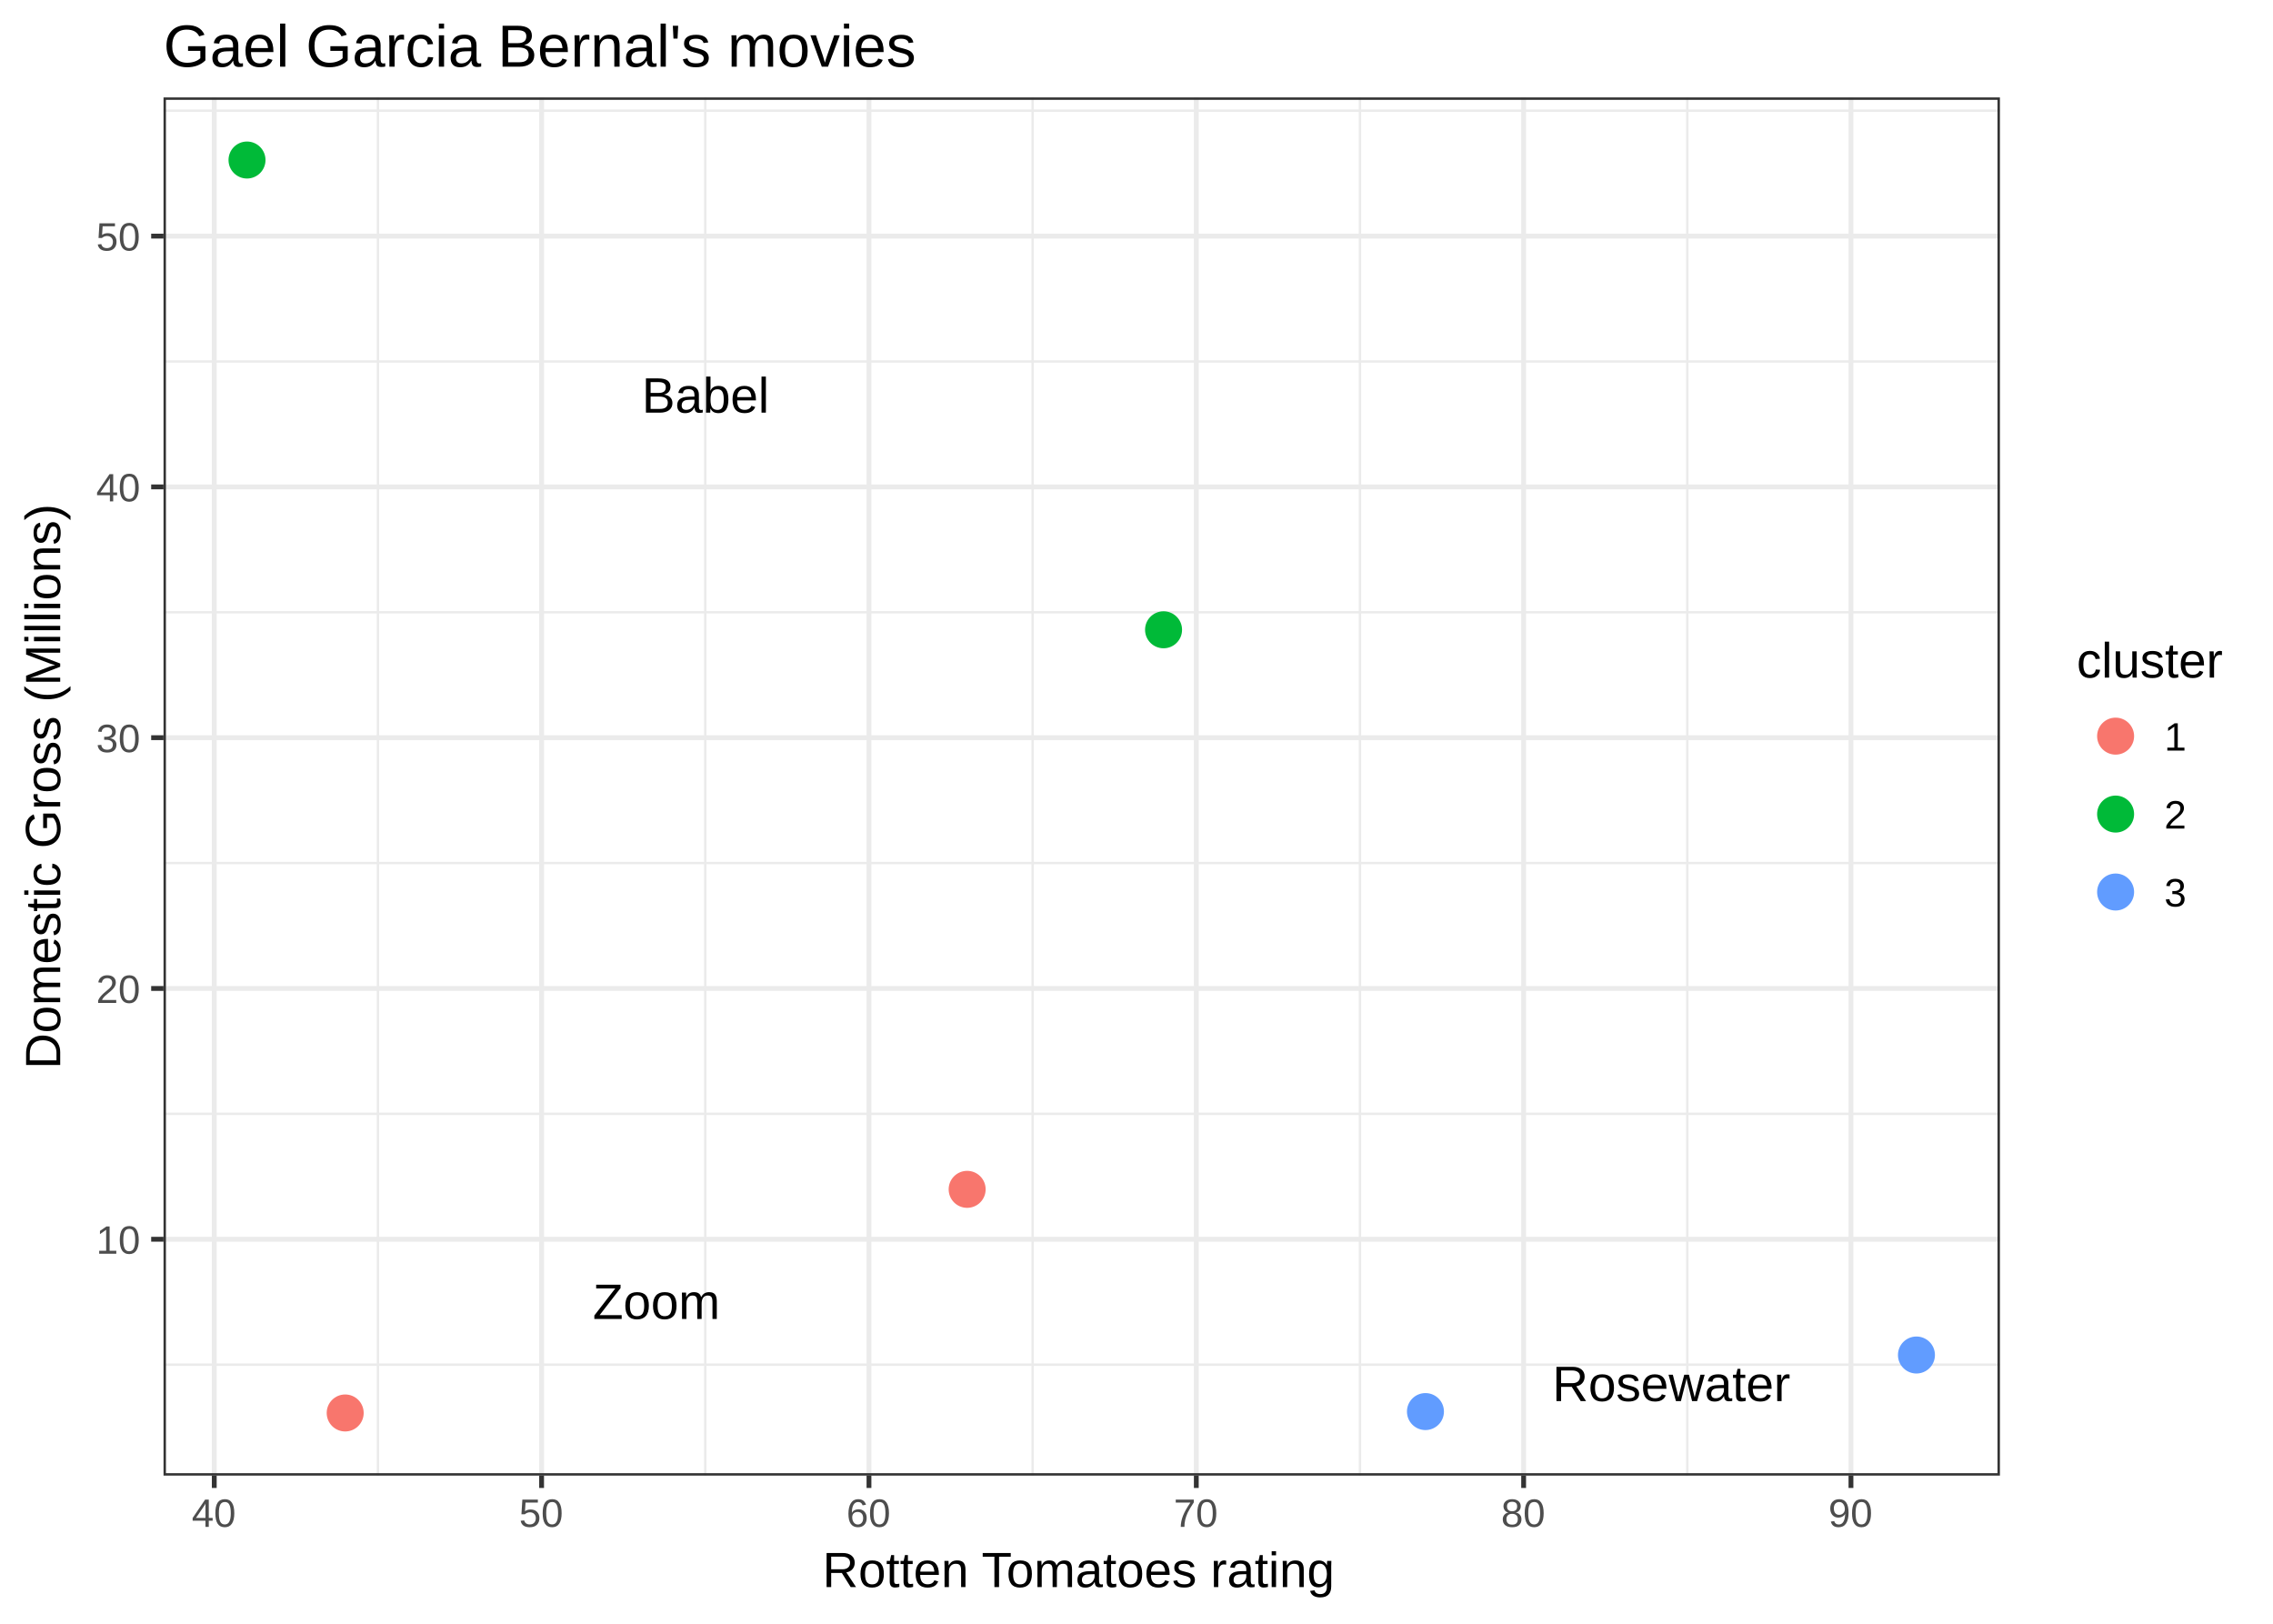
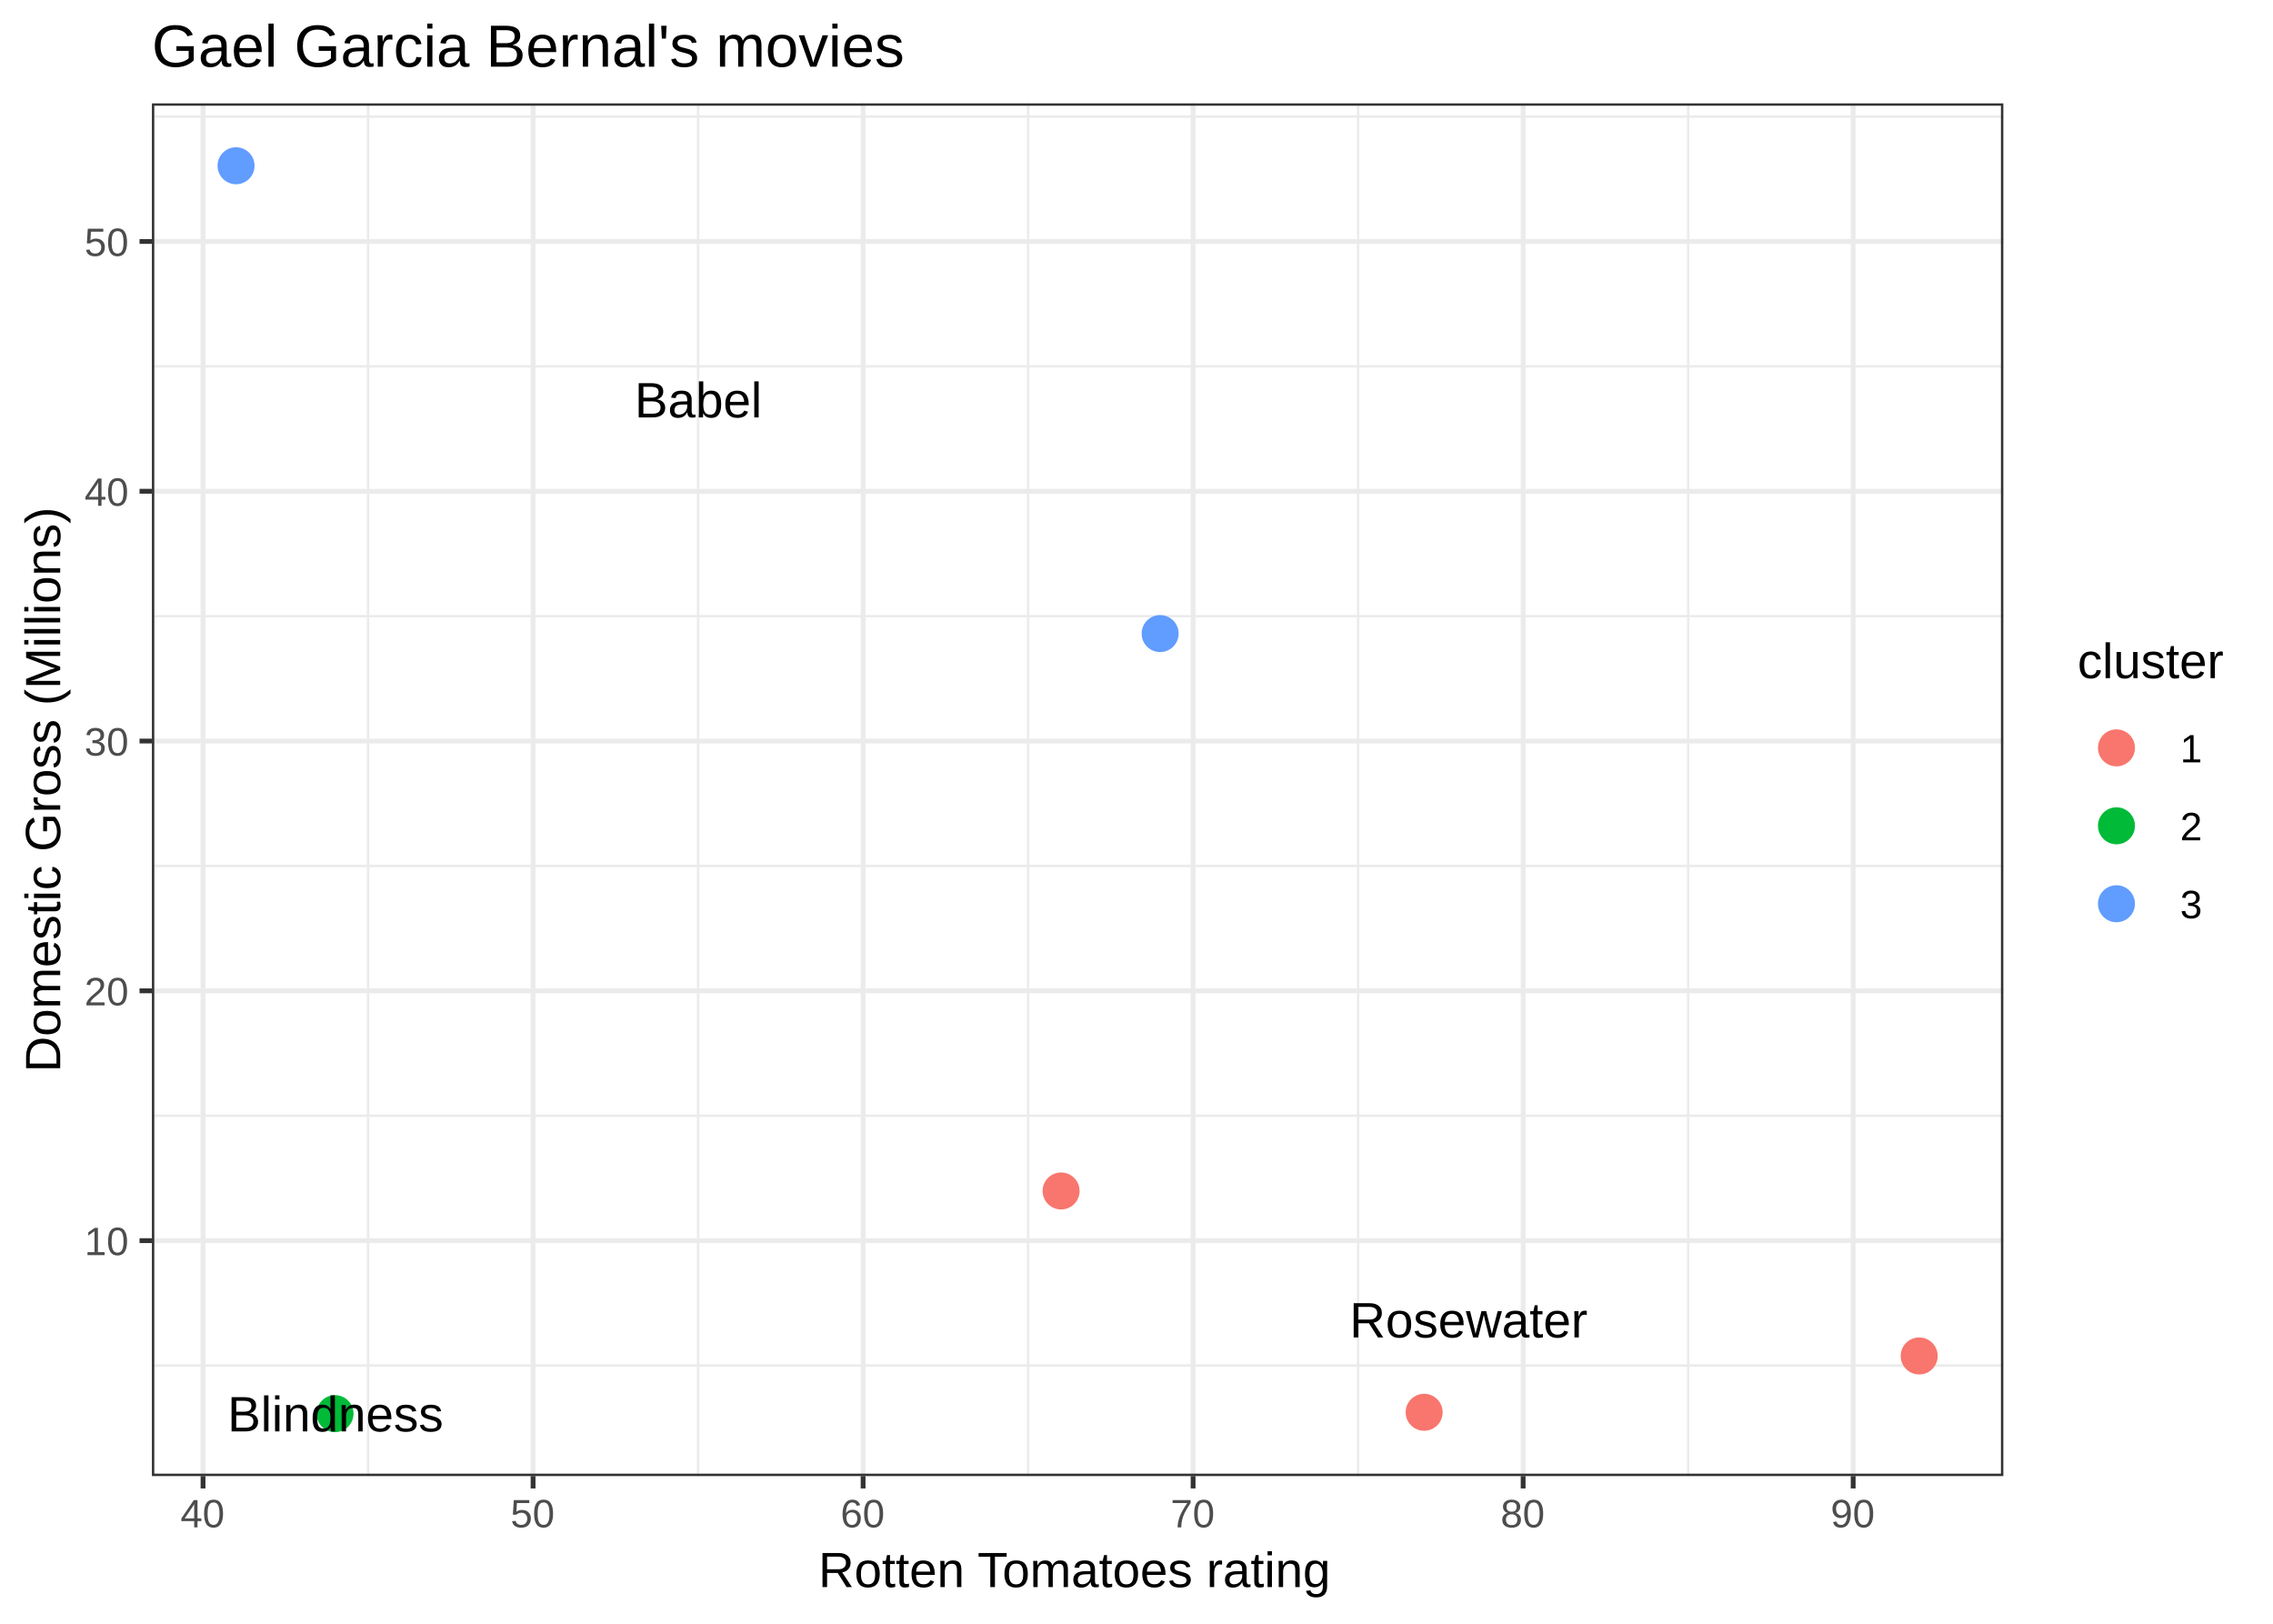
<svg xmlns="http://www.w3.org/2000/svg" viewBox="0 0 504.00 360.00">
  <defs>
    <style type="text/css">
    line, polyline, path, rect, circle {
      fill: none;
      stroke: #000000;
      stroke-linecap: round;
      stroke-linejoin: round;
      stroke-miterlimit: 10.00;
    }
  </style>
  </defs>
  <rect width="100%" height="100%" style="stroke: none; fill: #FFFFFF;" />
  <rect x="0.00" y="0.00" width="504.00" height="360.00" style="stroke-width: 1.07; stroke: #FFFFFF; fill: #FFFFFF;" />
  <defs>
-     <clipPath id="cpMzYuMjYwMnw0NDMuNDQ4fDMyNy4xNTd8MjEuNTk1Mw==">
-       <rect x="36.26" y="21.60" width="407.19" height="305.56" />
+     <clipPath id="cpMzMuNjc2NHw0NDQuMjA4fDMyNy4yNTd8MjIuOTExNA==">
+       <rect x="33.68" y="22.91" width="410.53" height="304.35" />
    </clipPath>
  </defs>
-   <rect x="36.26" y="21.60" width="407.19" height="305.56" style="stroke-width: 1.07; stroke: none; fill: #FFFFFF;" clip-path="url(#cpMzYuMjYwMnw0NDMuNDQ4fDMyNy4xNTd8MjEuNTk1Mw==)" />
-   <polyline points="36.26,302.56 443.45,302.56 " style="stroke-width: 0.53; stroke: #EBEBEB; stroke-linecap: butt;" clip-path="url(#cpMzYuMjYwMnw0NDMuNDQ4fDMyNy4xNTd8MjEuNTk1Mw==)" />
-   <polyline points="36.26,246.95 443.45,246.95 " style="stroke-width: 0.53; stroke: #EBEBEB; stroke-linecap: butt;" clip-path="url(#cpMzYuMjYwMnw0NDMuNDQ4fDMyNy4xNTd8MjEuNTk1Mw==)" />
-   <polyline points="36.26,191.35 443.45,191.35 " style="stroke-width: 0.53; stroke: #EBEBEB; stroke-linecap: butt;" clip-path="url(#cpMzYuMjYwMnw0NDMuNDQ4fDMyNy4xNTd8MjEuNTk1Mw==)" />
-   <polyline points="36.26,135.75 443.45,135.75 " style="stroke-width: 0.53; stroke: #EBEBEB; stroke-linecap: butt;" clip-path="url(#cpMzYuMjYwMnw0NDMuNDQ4fDMyNy4xNTd8MjEuNTk1Mw==)" />
-   <polyline points="36.26,80.15 443.45,80.15 " style="stroke-width: 0.53; stroke: #EBEBEB; stroke-linecap: butt;" clip-path="url(#cpMzYuMjYwMnw0NDMuNDQ4fDMyNy4xNTd8MjEuNTk1Mw==)" />
-   <polyline points="36.26,24.54 443.45,24.54 " style="stroke-width: 0.53; stroke: #EBEBEB; stroke-linecap: butt;" clip-path="url(#cpMzYuMjYwMnw0NDMuNDQ4fDMyNy4xNTd8MjEuNTk1Mw==)" />
-   <polyline points="83.80,327.16 83.80,21.60 " style="stroke-width: 0.53; stroke: #EBEBEB; stroke-linecap: butt;" clip-path="url(#cpMzYuMjYwMnw0NDMuNDQ4fDMyNy4xNTd8MjEuNTk1Mw==)" />
-   <polyline points="156.38,327.16 156.38,21.60 " style="stroke-width: 0.53; stroke: #EBEBEB; stroke-linecap: butt;" clip-path="url(#cpMzYuMjYwMnw0NDMuNDQ4fDMyNy4xNTd8MjEuNTk1Mw==)" />
-   <polyline points="228.97,327.16 228.97,21.60 " style="stroke-width: 0.53; stroke: #EBEBEB; stroke-linecap: butt;" clip-path="url(#cpMzYuMjYwMnw0NDMuNDQ4fDMyNy4xNTd8MjEuNTk1Mw==)" />
-   <polyline points="301.55,327.16 301.55,21.60 " style="stroke-width: 0.53; stroke: #EBEBEB; stroke-linecap: butt;" clip-path="url(#cpMzYuMjYwMnw0NDMuNDQ4fDMyNy4xNTd8MjEuNTk1Mw==)" />
-   <polyline points="374.13,327.16 374.13,21.60 " style="stroke-width: 0.53; stroke: #EBEBEB; stroke-linecap: butt;" clip-path="url(#cpMzYuMjYwMnw0NDMuNDQ4fDMyNy4xNTd8MjEuNTk1Mw==)" />
-   <polyline points="36.26,274.75 443.45,274.75 " style="stroke-width: 1.07; stroke: #EBEBEB; stroke-linecap: butt;" clip-path="url(#cpMzYuMjYwMnw0NDMuNDQ4fDMyNy4xNTd8MjEuNTk1Mw==)" />
-   <polyline points="36.26,219.15 443.45,219.15 " style="stroke-width: 1.07; stroke: #EBEBEB; stroke-linecap: butt;" clip-path="url(#cpMzYuMjYwMnw0NDMuNDQ4fDMyNy4xNTd8MjEuNTk1Mw==)" />
-   <polyline points="36.26,163.55 443.45,163.55 " style="stroke-width: 1.07; stroke: #EBEBEB; stroke-linecap: butt;" clip-path="url(#cpMzYuMjYwMnw0NDMuNDQ4fDMyNy4xNTd8MjEuNTk1Mw==)" />
-   <polyline points="36.26,107.95 443.45,107.95 " style="stroke-width: 1.07; stroke: #EBEBEB; stroke-linecap: butt;" clip-path="url(#cpMzYuMjYwMnw0NDMuNDQ4fDMyNy4xNTd8MjEuNTk1Mw==)" />
-   <polyline points="36.26,52.35 443.45,52.35 " style="stroke-width: 1.07; stroke: #EBEBEB; stroke-linecap: butt;" clip-path="url(#cpMzYuMjYwMnw0NDMuNDQ4fDMyNy4xNTd8MjEuNTk1Mw==)" />
-   <polyline points="47.51,327.16 47.51,21.60 " style="stroke-width: 1.07; stroke: #EBEBEB; stroke-linecap: butt;" clip-path="url(#cpMzYuMjYwMnw0NDMuNDQ4fDMyNy4xNTd8MjEuNTk1Mw==)" />
-   <polyline points="120.09,327.16 120.09,21.60 " style="stroke-width: 1.07; stroke: #EBEBEB; stroke-linecap: butt;" clip-path="url(#cpMzYuMjYwMnw0NDMuNDQ4fDMyNy4xNTd8MjEuNTk1Mw==)" />
-   <polyline points="192.68,327.16 192.68,21.60 " style="stroke-width: 1.07; stroke: #EBEBEB; stroke-linecap: butt;" clip-path="url(#cpMzYuMjYwMnw0NDMuNDQ4fDMyNy4xNTd8MjEuNTk1Mw==)" />
-   <polyline points="265.26,327.16 265.26,21.60 " style="stroke-width: 1.07; stroke: #EBEBEB; stroke-linecap: butt;" clip-path="url(#cpMzYuMjYwMnw0NDMuNDQ4fDMyNy4xNTd8MjEuNTk1Mw==)" />
-   <polyline points="337.84,327.16 337.84,21.60 " style="stroke-width: 1.07; stroke: #EBEBEB; stroke-linecap: butt;" clip-path="url(#cpMzYuMjYwMnw0NDMuNDQ4fDMyNy4xNTd8MjEuNTk1Mw==)" />
-   <polyline points="410.42,327.16 410.42,21.60 " style="stroke-width: 1.07; stroke: #EBEBEB; stroke-linecap: butt;" clip-path="url(#cpMzYuMjYwMnw0NDMuNDQ4fDMyNy4xNTd8MjEuNTk1Mw==)" />
-   <circle cx="214.45" cy="263.69" r="2.81pt" style="stroke-width: 0.71; stroke: #F8766D; fill: #F8766D;" clip-path="url(#cpMzYuMjYwMnw0NDMuNDQ4fDMyNy4xNTd8MjEuNTk1Mw==)" />
-   <circle cx="316.07" cy="312.96" r="2.81pt" style="stroke-width: 0.71; stroke: #619CFF; fill: #619CFF;" clip-path="url(#cpMzYuMjYwMnw0NDMuNDQ4fDMyNy4xNTd8MjEuNTk1Mw==)" />
-   <circle cx="54.77" cy="35.48" r="2.81pt" style="stroke-width: 0.71; stroke: #00BA38; fill: #00BA38;" clip-path="url(#cpMzYuMjYwMnw0NDMuNDQ4fDMyNy4xNTd8MjEuNTk1Mw==)" />
-   <circle cx="76.54" cy="313.27" r="2.81pt" style="stroke-width: 0.71; stroke: #F8766D; fill: #F8766D;" clip-path="url(#cpMzYuMjYwMnw0NDMuNDQ4fDMyNy4xNTd8MjEuNTk1Mw==)" />
-   <circle cx="258.00" cy="139.63" r="2.81pt" style="stroke-width: 0.71; stroke: #00BA38; fill: #00BA38;" clip-path="url(#cpMzYuMjYwMnw0NDMuNDQ4fDMyNy4xNTd8MjEuNTk1Mw==)" />
-   <circle cx="424.94" cy="300.42" r="2.81pt" style="stroke-width: 0.71; stroke: #619CFF; fill: #619CFF;" clip-path="url(#cpMzYuMjYwMnw0NDMuNDQ4fDMyNy4xNTd8MjEuNTk1Mw==)" />
-   <g clip-path="url(#cpMzYuMjYwMnw0NDMuNDQ4fDMyNy4xNTd8MjEuNTk1Mw==)">
-     <text x="131.44" y="292.42" style="font-size: 11.04px; font-family: Arial;" textLength="28.12px" lengthAdjust="spacingAndGlyphs">Zoom</text>
+   <rect x="33.68" y="22.91" width="410.53" height="304.35" style="stroke-width: 1.07; stroke: none; fill: #FFFFFF;" clip-path="url(#cpMzMuNjc2NHw0NDQuMjA4fDMyNy4yNTd8MjIuOTExNA==)" />
+   <polyline points="33.68,302.75 444.21,302.75 " style="stroke-width: 0.53; stroke: #EBEBEB; stroke-linecap: butt;" clip-path="url(#cpMzMuNjc2NHw0NDQuMjA4fDMyNy4yNTd8MjIuOTExNA==)" />
+   <polyline points="33.68,247.37 444.21,247.37 " style="stroke-width: 0.53; stroke: #EBEBEB; stroke-linecap: butt;" clip-path="url(#cpMzMuNjc2NHw0NDQuMjA4fDMyNy4yNTd8MjIuOTExNA==)" />
+   <polyline points="33.68,191.99 444.21,191.99 " style="stroke-width: 0.53; stroke: #EBEBEB; stroke-linecap: butt;" clip-path="url(#cpMzMuNjc2NHw0NDQuMjA4fDMyNy4yNTd8MjIuOTExNA==)" />
+   <polyline points="33.68,136.61 444.21,136.61 " style="stroke-width: 0.53; stroke: #EBEBEB; stroke-linecap: butt;" clip-path="url(#cpMzMuNjc2NHw0NDQuMjA4fDMyNy4yNTd8MjIuOTExNA==)" />
+   <polyline points="33.68,81.23 444.21,81.23 " style="stroke-width: 0.53; stroke: #EBEBEB; stroke-linecap: butt;" clip-path="url(#cpMzMuNjc2NHw0NDQuMjA4fDMyNy4yNTd8MjIuOTExNA==)" />
+   <polyline points="33.68,25.85 444.21,25.85 " style="stroke-width: 0.53; stroke: #EBEBEB; stroke-linecap: butt;" clip-path="url(#cpMzMuNjc2NHw0NDQuMjA4fDMyNy4yNTd8MjIuOTExNA==)" />
+   <polyline points="81.61,327.26 81.61,22.91 " style="stroke-width: 0.53; stroke: #EBEBEB; stroke-linecap: butt;" clip-path="url(#cpMzMuNjc2NHw0NDQuMjA4fDMyNy4yNTd8MjIuOTExNA==)" />
+   <polyline points="154.79,327.26 154.79,22.91 " style="stroke-width: 0.53; stroke: #EBEBEB; stroke-linecap: butt;" clip-path="url(#cpMzMuNjc2NHw0NDQuMjA4fDMyNy4yNTd8MjIuOTExNA==)" />
+   <polyline points="227.97,327.26 227.97,22.91 " style="stroke-width: 0.53; stroke: #EBEBEB; stroke-linecap: butt;" clip-path="url(#cpMzMuNjc2NHw0NDQuMjA4fDMyNy4yNTd8MjIuOTExNA==)" />
+   <polyline points="301.14,327.26 301.14,22.91 " style="stroke-width: 0.53; stroke: #EBEBEB; stroke-linecap: butt;" clip-path="url(#cpMzMuNjc2NHw0NDQuMjA4fDMyNy4yNTd8MjIuOTExNA==)" />
+   <polyline points="374.32,327.26 374.32,22.91 " style="stroke-width: 0.53; stroke: #EBEBEB; stroke-linecap: butt;" clip-path="url(#cpMzMuNjc2NHw0NDQuMjA4fDMyNy4yNTd8MjIuOTExNA==)" />
+   <polyline points="33.68,275.06 444.21,275.06 " style="stroke-width: 1.07; stroke: #EBEBEB; stroke-linecap: butt;" clip-path="url(#cpMzMuNjc2NHw0NDQuMjA4fDMyNy4yNTd8MjIuOTExNA==)" />
+   <polyline points="33.68,219.68 444.21,219.68 " style="stroke-width: 1.07; stroke: #EBEBEB; stroke-linecap: butt;" clip-path="url(#cpMzMuNjc2NHw0NDQuMjA4fDMyNy4yNTd8MjIuOTExNA==)" />
+   <polyline points="33.68,164.30 444.21,164.30 " style="stroke-width: 1.07; stroke: #EBEBEB; stroke-linecap: butt;" clip-path="url(#cpMzMuNjc2NHw0NDQuMjA4fDMyNy4yNTd8MjIuOTExNA==)" />
+   <polyline points="33.68,108.92 444.21,108.92 " style="stroke-width: 1.07; stroke: #EBEBEB; stroke-linecap: butt;" clip-path="url(#cpMzMuNjc2NHw0NDQuMjA4fDMyNy4yNTd8MjIuOTExNA==)" />
+   <polyline points="33.68,53.54 444.21,53.54 " style="stroke-width: 1.07; stroke: #EBEBEB; stroke-linecap: butt;" clip-path="url(#cpMzMuNjc2NHw0NDQuMjA4fDMyNy4yNTd8MjIuOTExNA==)" />
+   <polyline points="45.02,327.26 45.02,22.91 " style="stroke-width: 1.07; stroke: #EBEBEB; stroke-linecap: butt;" clip-path="url(#cpMzMuNjc2NHw0NDQuMjA4fDMyNy4yNTd8MjIuOTExNA==)" />
+   <polyline points="118.20,327.26 118.20,22.91 " style="stroke-width: 1.07; stroke: #EBEBEB; stroke-linecap: butt;" clip-path="url(#cpMzMuNjc2NHw0NDQuMjA4fDMyNy4yNTd8MjIuOTExNA==)" />
+   <polyline points="191.38,327.26 191.38,22.91 " style="stroke-width: 1.07; stroke: #EBEBEB; stroke-linecap: butt;" clip-path="url(#cpMzMuNjc2NHw0NDQuMjA4fDMyNy4yNTd8MjIuOTExNA==)" />
+   <polyline points="264.55,327.26 264.55,22.91 " style="stroke-width: 1.07; stroke: #EBEBEB; stroke-linecap: butt;" clip-path="url(#cpMzMuNjc2NHw0NDQuMjA4fDMyNy4yNTd8MjIuOTExNA==)" />
+   <polyline points="337.73,327.26 337.73,22.91 " style="stroke-width: 1.07; stroke: #EBEBEB; stroke-linecap: butt;" clip-path="url(#cpMzMuNjc2NHw0NDQuMjA4fDMyNy4yNTd8MjIuOTExNA==)" />
+   <polyline points="410.91,327.26 410.91,22.91 " style="stroke-width: 1.07; stroke: #EBEBEB; stroke-linecap: butt;" clip-path="url(#cpMzMuNjc2NHw0NDQuMjA4fDMyNy4yNTd8MjIuOTExNA==)" />
+   <circle cx="235.28" cy="264.05" r="2.81pt" style="stroke-width: 0.71; stroke: #F8766D; fill: #F8766D;" clip-path="url(#cpMzMuNjc2NHw0NDQuMjA4fDMyNy4yNTd8MjIuOTExNA==)" />
+   <circle cx="315.78" cy="313.12" r="2.81pt" style="stroke-width: 0.71; stroke: #F8766D; fill: #F8766D;" clip-path="url(#cpMzMuNjc2NHw0NDQuMjA4fDMyNy4yNTd8MjIuOTExNA==)" />
+   <circle cx="52.34" cy="36.75" r="2.81pt" style="stroke-width: 0.71; stroke: #619CFF; fill: #619CFF;" clip-path="url(#cpMzMuNjc2NHw0NDQuMjA4fDMyNy4yNTd8MjIuOTExNA==)" />
+   <circle cx="74.29" cy="313.42" r="2.81pt" style="stroke-width: 0.71; stroke: #00BA38; fill: #00BA38;" clip-path="url(#cpMzMuNjc2NHw0NDQuMjA4fDMyNy4yNTd8MjIuOTExNA==)" />
+   <circle cx="257.24" cy="140.47" r="2.81pt" style="stroke-width: 0.71; stroke: #619CFF; fill: #619CFF;" clip-path="url(#cpMzMuNjc2NHw0NDQuMjA4fDMyNy4yNTd8MjIuOTExNA==)" />
+   <circle cx="425.55" cy="300.63" r="2.81pt" style="stroke-width: 0.71; stroke: #F8766D; fill: #F8766D;" clip-path="url(#cpMzMuNjc2NHw0NDQuMjA4fDMyNy4yNTd8MjIuOTExNA==)" />
+   <g clip-path="url(#cpMzMuNjc2NHw0NDQuMjA4fDMyNy4yNTd8MjIuOTExNA==)">
+     <text x="299.25" y="296.53" style="font-size: 11.04px; font-family: Arial;" textLength="52.58px" lengthAdjust="spacingAndGlyphs">Rosewater</text>
  </g>
-   <g clip-path="url(#cpMzYuMjYwMnw0NDMuNDQ4fDMyNy4xNTd8MjEuNTk1Mw==)">
-     <text x="142.32" y="91.49" style="font-size: 11.04px; font-family: Arial;" textLength="28.13px" lengthAdjust="spacingAndGlyphs">Babel</text>
+   <g clip-path="url(#cpMzMuNjc2NHw0NDQuMjA4fDMyNy4yNTd8MjIuOTExNA==)">
+     <text x="50.44" y="317.36" style="font-size: 11.04px; font-family: Arial;" textLength="47.70px" lengthAdjust="spacingAndGlyphs">Blindness</text>
  </g>
-   <g clip-path="url(#cpMzYuMjYwMnw0NDMuNDQ4fDMyNy4xNTd8MjEuNTk1Mw==)">
-     <text x="344.21" y="310.63" style="font-size: 11.04px; font-family: Arial;" textLength="52.58px" lengthAdjust="spacingAndGlyphs">Rosewater</text>
+   <g clip-path="url(#cpMzMuNjc2NHw0NDQuMjA4fDMyNy4yNTd8MjIuOTExNA==)">
+     <text x="140.72" y="92.55" style="font-size: 11.04px; font-family: Arial;" textLength="28.13px" lengthAdjust="spacingAndGlyphs">Babel</text>
  </g>
-   <rect x="36.26" y="21.60" width="407.19" height="305.56" style="stroke-width: 1.07; stroke: #333333;" clip-path="url(#cpMzYuMjYwMnw0NDMuNDQ4fDMyNy4xNTd8MjEuNTk1Mw==)" />
+   <rect x="33.68" y="22.91" width="410.53" height="304.35" style="stroke-width: 1.07; stroke: #333333;" clip-path="url(#cpMzMuNjc2NHw0NDQuMjA4fDMyNy4yNTd8MjIuOTExNA==)" />
  <defs>
    <clipPath id="cpMHw1MDR8MzYwfDA=">
      <rect x="0.00" y="0.00" width="504.00" height="360.00" />
    </clipPath>
  </defs>
  <g clip-path="url(#cpMHw1MDR8MzYwfDA=)">
-     <text x="21.32" y="277.97" style="font-size: 8.80px; fill: #4D4D4D; font-family: Arial;" textLength="10.01px" lengthAdjust="spacingAndGlyphs">10</text>
+     <text x="18.73" y="278.28" style="font-size: 8.80px; fill: #4D4D4D; font-family: Arial;" textLength="10.01px" lengthAdjust="spacingAndGlyphs">10</text>
  </g>
  <g clip-path="url(#cpMHw1MDR8MzYwfDA=)">
-     <text x="21.32" y="222.37" style="font-size: 8.80px; fill: #4D4D4D; font-family: Arial;" textLength="10.01px" lengthAdjust="spacingAndGlyphs">20</text>
+     <text x="18.73" y="222.90" style="font-size: 8.80px; fill: #4D4D4D; font-family: Arial;" textLength="10.01px" lengthAdjust="spacingAndGlyphs">20</text>
  </g>
  <g clip-path="url(#cpMHw1MDR8MzYwfDA=)">
-     <text x="21.32" y="166.77" style="font-size: 8.80px; fill: #4D4D4D; font-family: Arial;" textLength="10.01px" lengthAdjust="spacingAndGlyphs">30</text>
+     <text x="18.73" y="167.52" style="font-size: 8.80px; fill: #4D4D4D; font-family: Arial;" textLength="10.01px" lengthAdjust="spacingAndGlyphs">30</text>
  </g>
  <g clip-path="url(#cpMHw1MDR8MzYwfDA=)">
-     <text x="21.32" y="111.17" style="font-size: 8.80px; fill: #4D4D4D; font-family: Arial;" textLength="10.01px" lengthAdjust="spacingAndGlyphs">40</text>
+     <text x="18.73" y="112.14" style="font-size: 8.80px; fill: #4D4D4D; font-family: Arial;" textLength="10.01px" lengthAdjust="spacingAndGlyphs">40</text>
  </g>
  <g clip-path="url(#cpMHw1MDR8MzYwfDA=)">
-     <text x="21.32" y="55.56" style="font-size: 8.80px; fill: #4D4D4D; font-family: Arial;" textLength="10.01px" lengthAdjust="spacingAndGlyphs">50</text>
+     <text x="18.73" y="56.76" style="font-size: 8.80px; fill: #4D4D4D; font-family: Arial;" textLength="10.01px" lengthAdjust="spacingAndGlyphs">50</text>
  </g>
-   <polyline points="33.52,274.75 36.26,274.75 " style="stroke-width: 1.07; stroke: #333333; stroke-linecap: butt;" clip-path="url(#cpMHw1MDR8MzYwfDA=)" />
-   <polyline points="33.52,219.15 36.26,219.15 " style="stroke-width: 1.07; stroke: #333333; stroke-linecap: butt;" clip-path="url(#cpMHw1MDR8MzYwfDA=)" />
-   <polyline points="33.52,163.55 36.26,163.55 " style="stroke-width: 1.07; stroke: #333333; stroke-linecap: butt;" clip-path="url(#cpMHw1MDR8MzYwfDA=)" />
-   <polyline points="33.52,107.95 36.26,107.95 " style="stroke-width: 1.07; stroke: #333333; stroke-linecap: butt;" clip-path="url(#cpMHw1MDR8MzYwfDA=)" />
-   <polyline points="33.52,52.35 36.26,52.35 " style="stroke-width: 1.07; stroke: #333333; stroke-linecap: butt;" clip-path="url(#cpMHw1MDR8MzYwfDA=)" />
-   <polyline points="47.51,329.90 47.51,327.16 " style="stroke-width: 1.07; stroke: #333333; stroke-linecap: butt;" clip-path="url(#cpMHw1MDR8MzYwfDA=)" />
-   <polyline points="120.09,329.90 120.09,327.16 " style="stroke-width: 1.07; stroke: #333333; stroke-linecap: butt;" clip-path="url(#cpMHw1MDR8MzYwfDA=)" />
-   <polyline points="192.68,329.90 192.68,327.16 " style="stroke-width: 1.07; stroke: #333333; stroke-linecap: butt;" clip-path="url(#cpMHw1MDR8MzYwfDA=)" />
-   <polyline points="265.26,329.90 265.26,327.16 " style="stroke-width: 1.07; stroke: #333333; stroke-linecap: butt;" clip-path="url(#cpMHw1MDR8MzYwfDA=)" />
-   <polyline points="337.84,329.90 337.84,327.16 " style="stroke-width: 1.07; stroke: #333333; stroke-linecap: butt;" clip-path="url(#cpMHw1MDR8MzYwfDA=)" />
-   <polyline points="410.42,329.90 410.42,327.16 " style="stroke-width: 1.07; stroke: #333333; stroke-linecap: butt;" clip-path="url(#cpMHw1MDR8MzYwfDA=)" />
+   <polyline points="30.94,275.06 33.68,275.06 " style="stroke-width: 1.07; stroke: #333333; stroke-linecap: butt;" clip-path="url(#cpMHw1MDR8MzYwfDA=)" />
+   <polyline points="30.94,219.68 33.68,219.68 " style="stroke-width: 1.07; stroke: #333333; stroke-linecap: butt;" clip-path="url(#cpMHw1MDR8MzYwfDA=)" />
+   <polyline points="30.94,164.30 33.68,164.30 " style="stroke-width: 1.07; stroke: #333333; stroke-linecap: butt;" clip-path="url(#cpMHw1MDR8MzYwfDA=)" />
+   <polyline points="30.94,108.92 33.68,108.92 " style="stroke-width: 1.07; stroke: #333333; stroke-linecap: butt;" clip-path="url(#cpMHw1MDR8MzYwfDA=)" />
+   <polyline points="30.94,53.54 33.68,53.54 " style="stroke-width: 1.07; stroke: #333333; stroke-linecap: butt;" clip-path="url(#cpMHw1MDR8MzYwfDA=)" />
+   <polyline points="45.02,330.00 45.02,327.26 " style="stroke-width: 1.07; stroke: #333333; stroke-linecap: butt;" clip-path="url(#cpMHw1MDR8MzYwfDA=)" />
+   <polyline points="118.20,330.00 118.20,327.26 " style="stroke-width: 1.07; stroke: #333333; stroke-linecap: butt;" clip-path="url(#cpMHw1MDR8MzYwfDA=)" />
+   <polyline points="191.38,330.00 191.38,327.26 " style="stroke-width: 1.07; stroke: #333333; stroke-linecap: butt;" clip-path="url(#cpMHw1MDR8MzYwfDA=)" />
+   <polyline points="264.55,330.00 264.55,327.26 " style="stroke-width: 1.07; stroke: #333333; stroke-linecap: butt;" clip-path="url(#cpMHw1MDR8MzYwfDA=)" />
+   <polyline points="337.73,330.00 337.73,327.26 " style="stroke-width: 1.07; stroke: #333333; stroke-linecap: butt;" clip-path="url(#cpMHw1MDR8MzYwfDA=)" />
+   <polyline points="410.91,330.00 410.91,327.26 " style="stroke-width: 1.07; stroke: #333333; stroke-linecap: butt;" clip-path="url(#cpMHw1MDR8MzYwfDA=)" />
  <g clip-path="url(#cpMHw1MDR8MzYwfDA=)">
-     <text x="42.51" y="338.53" style="font-size: 8.80px; fill: #4D4D4D; font-family: Arial;" textLength="10.01px" lengthAdjust="spacingAndGlyphs">40</text>
+     <text x="40.01" y="338.63" style="font-size: 8.80px; fill: #4D4D4D; font-family: Arial;" textLength="10.01px" lengthAdjust="spacingAndGlyphs">40</text>
  </g>
  <g clip-path="url(#cpMHw1MDR8MzYwfDA=)">
-     <text x="115.09" y="338.53" style="font-size: 8.80px; fill: #4D4D4D; font-family: Arial;" textLength="10.01px" lengthAdjust="spacingAndGlyphs">50</text>
+     <text x="113.19" y="338.63" style="font-size: 8.80px; fill: #4D4D4D; font-family: Arial;" textLength="10.01px" lengthAdjust="spacingAndGlyphs">50</text>
  </g>
  <g clip-path="url(#cpMHw1MDR8MzYwfDA=)">
-     <text x="187.67" y="338.53" style="font-size: 8.80px; fill: #4D4D4D; font-family: Arial;" textLength="10.01px" lengthAdjust="spacingAndGlyphs">60</text>
+     <text x="186.37" y="338.63" style="font-size: 8.80px; fill: #4D4D4D; font-family: Arial;" textLength="10.01px" lengthAdjust="spacingAndGlyphs">60</text>
  </g>
  <g clip-path="url(#cpMHw1MDR8MzYwfDA=)">
-     <text x="260.25" y="338.53" style="font-size: 8.80px; fill: #4D4D4D; font-family: Arial;" textLength="10.01px" lengthAdjust="spacingAndGlyphs">70</text>
+     <text x="259.55" y="338.63" style="font-size: 8.80px; fill: #4D4D4D; font-family: Arial;" textLength="10.01px" lengthAdjust="spacingAndGlyphs">70</text>
  </g>
  <g clip-path="url(#cpMHw1MDR8MzYwfDA=)">
-     <text x="332.84" y="338.53" style="font-size: 8.80px; fill: #4D4D4D; font-family: Arial;" textLength="10.01px" lengthAdjust="spacingAndGlyphs">80</text>
+     <text x="332.73" y="338.63" style="font-size: 8.80px; fill: #4D4D4D; font-family: Arial;" textLength="10.01px" lengthAdjust="spacingAndGlyphs">80</text>
  </g>
  <g clip-path="url(#cpMHw1MDR8MzYwfDA=)">
-     <text x="405.42" y="338.53" style="font-size: 8.80px; fill: #4D4D4D; font-family: Arial;" textLength="10.01px" lengthAdjust="spacingAndGlyphs">90</text>
+     <text x="405.91" y="338.63" style="font-size: 8.80px; fill: #4D4D4D; font-family: Arial;" textLength="10.01px" lengthAdjust="spacingAndGlyphs">90</text>
  </g>
  <g clip-path="url(#cpMHw1MDR8MzYwfDA=)">
-     <text x="182.38" y="351.88" style="font-size: 11.00px; font-family: Arial;" textLength="114.95px" lengthAdjust="spacingAndGlyphs">Rotten Tomatoes rating</text>
+     <text x="181.47" y="351.88" style="font-size: 11.00px; font-family: Arial;" textLength="114.95px" lengthAdjust="spacingAndGlyphs">Rotten Tomatoes rating</text>
  </g>
  <g clip-path="url(#cpMHw1MDR8MzYwfDA=)">
-     <text transform="translate(13.35,237.02) rotate(-90)" style="font-size: 11.00px; font-family: Arial;" textLength="125.29px" lengthAdjust="spacingAndGlyphs">Domestic Gross (Millions)</text>
+     <text transform="translate(13.35,237.73) rotate(-90)" style="font-size: 11.00px; font-family: Arial;" textLength="125.29px" lengthAdjust="spacingAndGlyphs">Domestic Gross (Millions)</text>
  </g>
-   <rect x="454.79" y="136.68" width="43.73" height="75.40" style="stroke-width: 1.07; stroke: none; fill: #FFFFFF;" clip-path="url(#cpMHw1MDR8MzYwfDA=)" />
+   <rect x="455.17" y="135.68" width="43.35" height="78.82" style="stroke-width: 1.07; stroke: none; fill: #FFFFFF;" clip-path="url(#cpMHw1MDR8MzYwfDA=)" />
  <g clip-path="url(#cpMHw1MDR8MzYwfDA=)">
-     <text x="460.46" y="150.23" style="font-size: 11.00px; font-family: Arial;" textLength="32.40px" lengthAdjust="spacingAndGlyphs">cluster</text>
+     <text x="460.65" y="150.36" style="font-size: 11.00px; font-family: Arial;" textLength="32.40px" lengthAdjust="spacingAndGlyphs">cluster</text>
  </g>
-   <rect x="460.46" y="154.57" width="17.28" height="17.28" style="stroke-width: 1.07; stroke: none; fill: #FFFFFF;" clip-path="url(#cpMHw1MDR8MzYwfDA=)" />
-   <circle cx="469.10" cy="163.21" r="2.81pt" style="stroke-width: 0.71; stroke: #F8766D; fill: #F8766D;" clip-path="url(#cpMHw1MDR8MzYwfDA=)" />
-   <rect x="460.46" y="171.85" width="17.28" height="17.28" style="stroke-width: 1.07; stroke: none; fill: #FFFFFF;" clip-path="url(#cpMHw1MDR8MzYwfDA=)" />
-   <circle cx="469.10" cy="180.49" r="2.81pt" style="stroke-width: 0.71; stroke: #00BA38; fill: #00BA38;" clip-path="url(#cpMHw1MDR8MzYwfDA=)" />
-   <rect x="460.46" y="189.13" width="17.28" height="17.28" style="stroke-width: 1.07; stroke: none; fill: #FFFFFF;" clip-path="url(#cpMHw1MDR8MzYwfDA=)" />
-   <circle cx="469.10" cy="197.77" r="2.81pt" style="stroke-width: 0.71; stroke: #619CFF; fill: #619CFF;" clip-path="url(#cpMHw1MDR8MzYwfDA=)" />
+   <rect x="460.65" y="157.17" width="17.28" height="17.28" style="stroke-width: 1.07; stroke: none; fill: #FFFFFF;" clip-path="url(#cpMHw1MDR8MzYwfDA=)" />
+   <circle cx="469.29" cy="165.81" r="2.81pt" style="stroke-width: 0.71; stroke: #F8766D; fill: #F8766D;" clip-path="url(#cpMHw1MDR8MzYwfDA=)" />
+   <rect x="460.65" y="174.45" width="17.28" height="17.28" style="stroke-width: 1.07; stroke: none; fill: #FFFFFF;" clip-path="url(#cpMHw1MDR8MzYwfDA=)" />
+   <circle cx="469.29" cy="183.09" r="2.81pt" style="stroke-width: 0.71; stroke: #00BA38; fill: #00BA38;" clip-path="url(#cpMHw1MDR8MzYwfDA=)" />
+   <rect x="460.65" y="191.73" width="17.28" height="17.28" style="stroke-width: 1.07; stroke: none; fill: #FFFFFF;" clip-path="url(#cpMHw1MDR8MzYwfDA=)" />
+   <circle cx="469.29" cy="200.37" r="2.81pt" style="stroke-width: 0.71; stroke: #619CFF; fill: #619CFF;" clip-path="url(#cpMHw1MDR8MzYwfDA=)" />
  <g clip-path="url(#cpMHw1MDR8MzYwfDA=)">
-     <text x="479.90" y="166.42" style="font-size: 8.80px; font-family: Arial;" textLength="5.01px" lengthAdjust="spacingAndGlyphs">1</text>
+     <text x="483.41" y="169.03" style="font-size: 8.80px; font-family: Arial;" textLength="5.01px" lengthAdjust="spacingAndGlyphs">1</text>
  </g>
  <g clip-path="url(#cpMHw1MDR8MzYwfDA=)">
-     <text x="479.90" y="183.70" style="font-size: 8.80px; font-family: Arial;" textLength="5.01px" lengthAdjust="spacingAndGlyphs">2</text>
+     <text x="483.41" y="186.31" style="font-size: 8.80px; font-family: Arial;" textLength="5.01px" lengthAdjust="spacingAndGlyphs">2</text>
  </g>
  <g clip-path="url(#cpMHw1MDR8MzYwfDA=)">
-     <text x="479.90" y="200.98" style="font-size: 8.80px; font-family: Arial;" textLength="5.01px" lengthAdjust="spacingAndGlyphs">3</text>
+     <text x="483.41" y="203.59" style="font-size: 8.80px; font-family: Arial;" textLength="5.01px" lengthAdjust="spacingAndGlyphs">3</text>
  </g>
  <g clip-path="url(#cpMHw1MDR8MzYwfDA=)">
-     <text x="36.26" y="14.79" style="font-size: 13.20px; font-family: Arial;" textLength="164.32px" lengthAdjust="spacingAndGlyphs">Gael Garcia Bernal's movies</text>
+     <text x="33.68" y="14.79" style="font-size: 13.20px; font-family: Arial;" textLength="164.32px" lengthAdjust="spacingAndGlyphs">Gael Garcia Bernal's movies</text>
  </g>
</svg>
